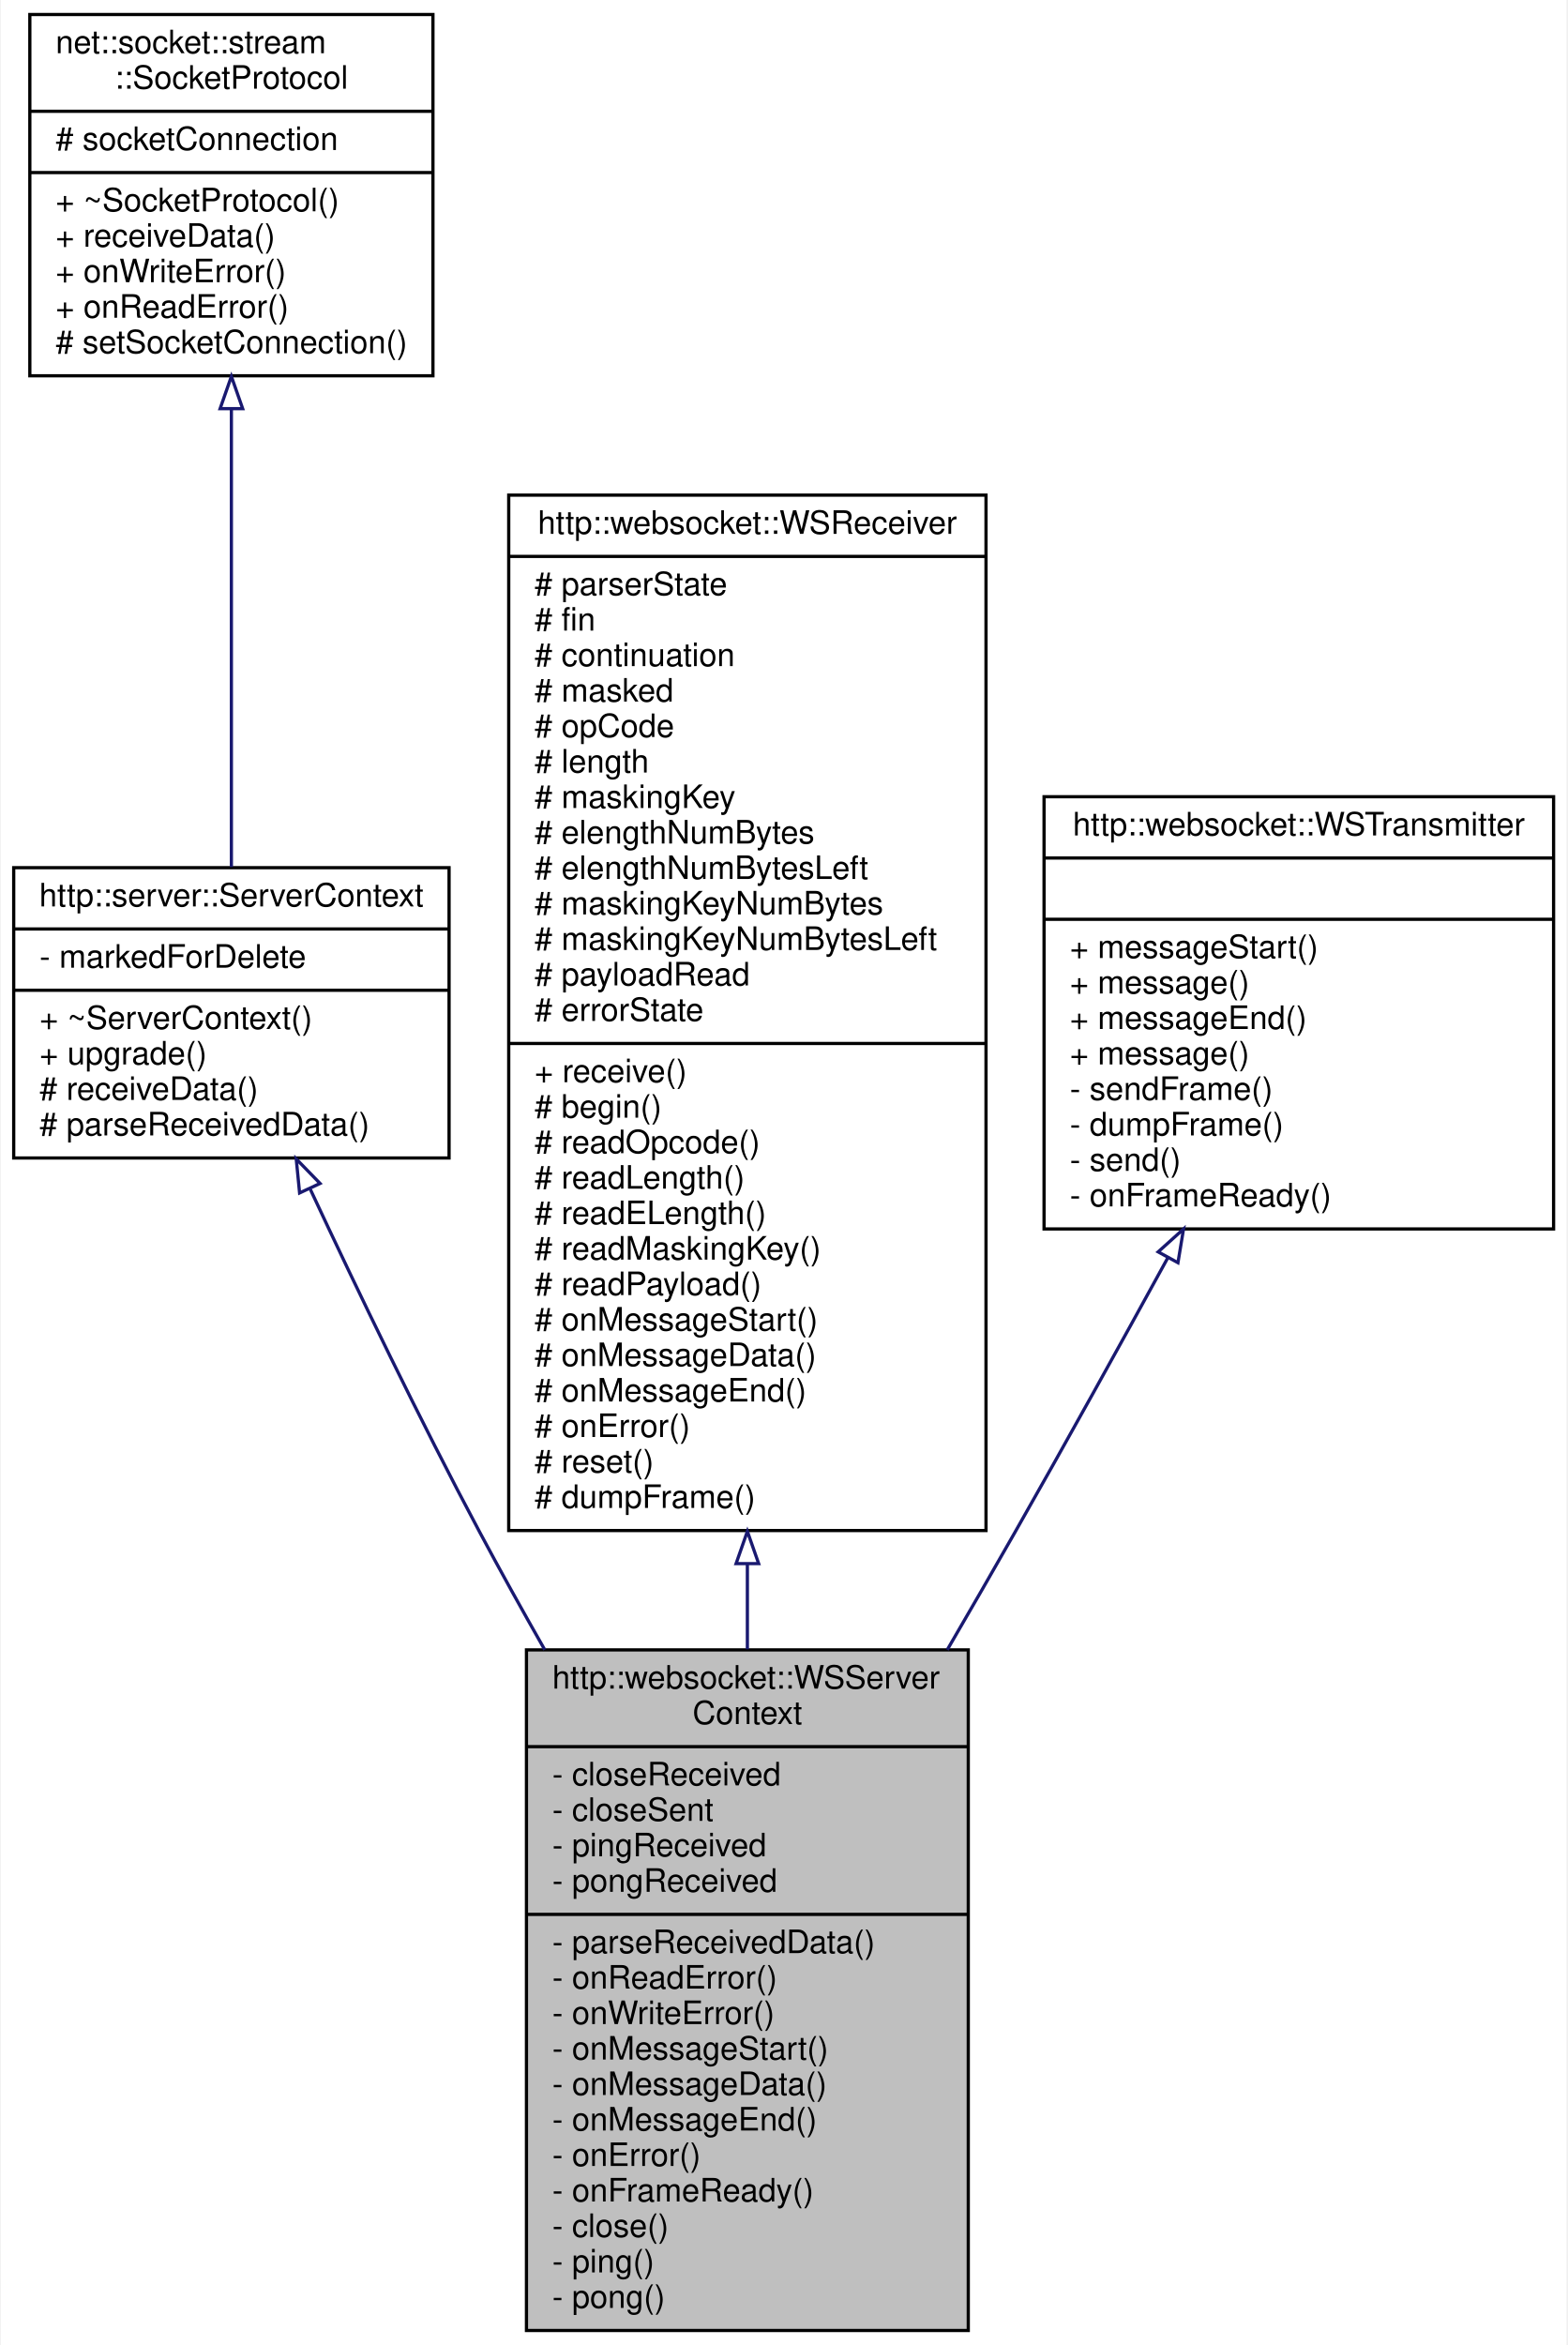
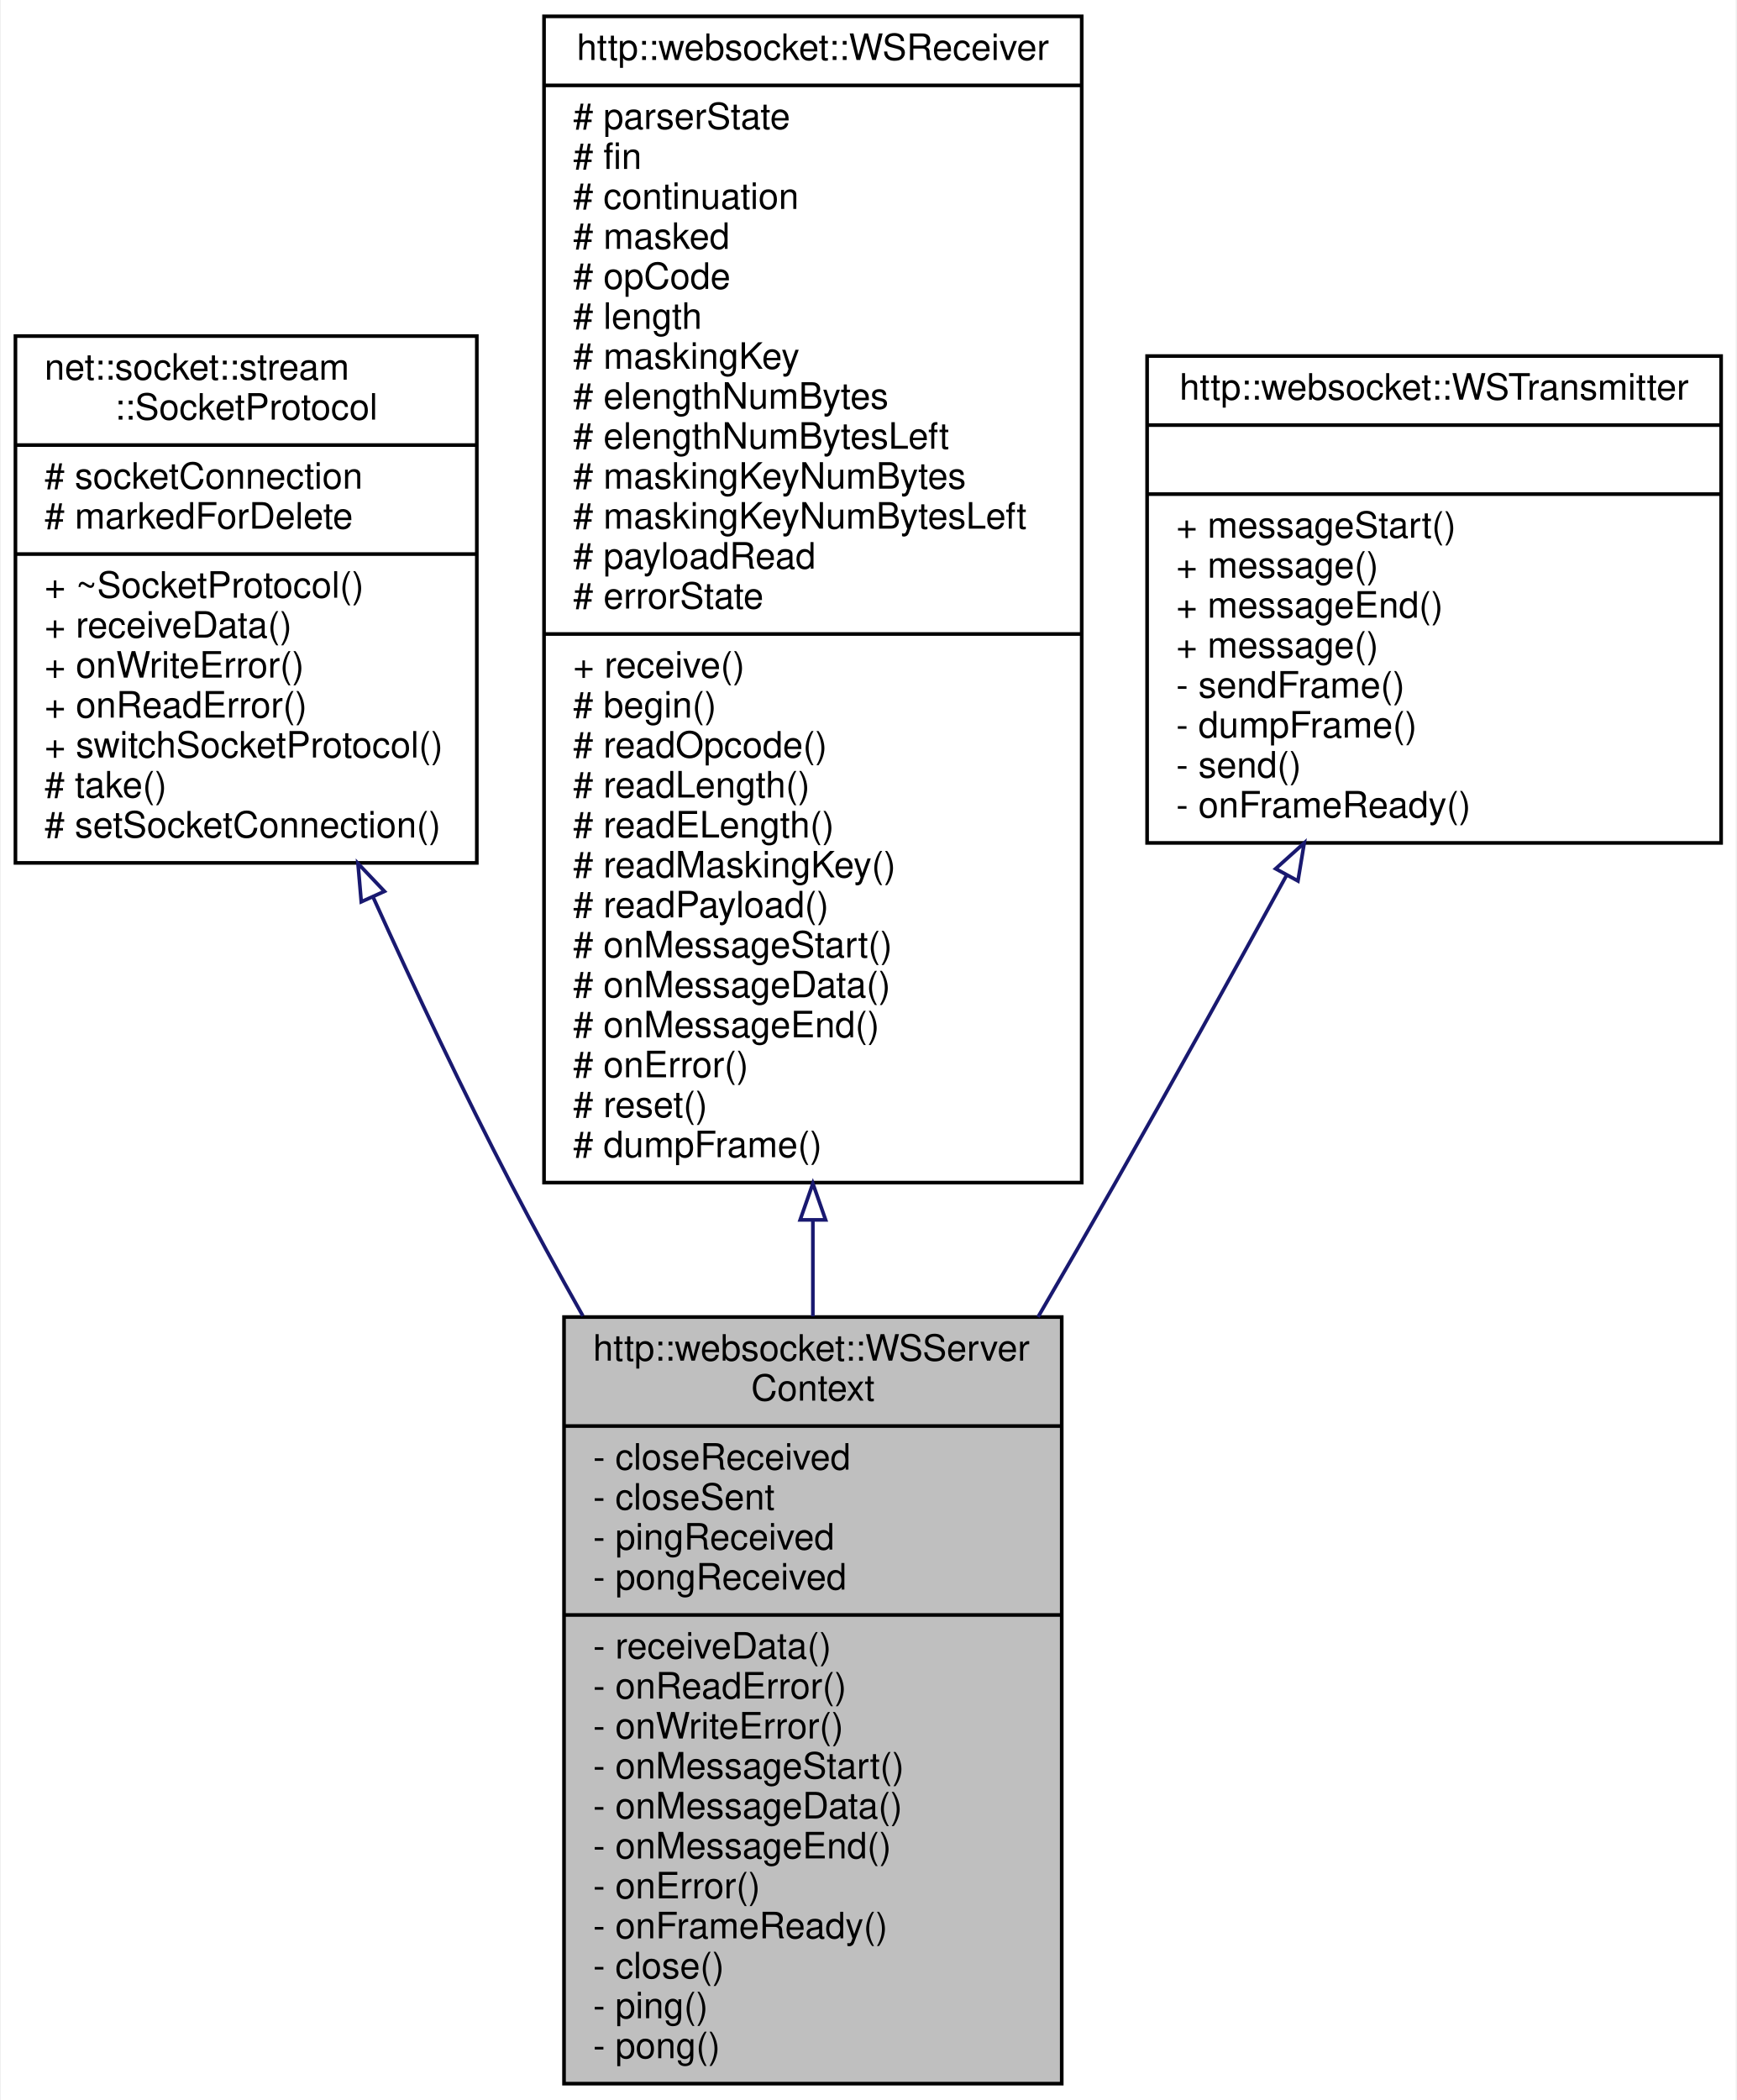
- <svg xmlns="http://www.w3.org/2000/svg" xmlns:xlink="http://www.w3.org/1999/xlink" width="486pt" height="727pt" viewBox="0.00 0.00 485.50 727.00">
-   <g id="graph0" class="graph" transform="scale(1 1) rotate(0) translate(4 723)">
-     <polygon fill="white" stroke="transparent" points="-4,4 -4,-723 481.5,-723 481.5,4 -4,4" />
+ <svg xmlns="http://www.w3.org/2000/svg" xmlns:xlink="http://www.w3.org/1999/xlink" width="478pt" height="578pt" viewBox="0.00 0.00 477.50 578.00">
+   <g id="graph0" class="graph" transform="scale(1 1) rotate(0) translate(4 574)">
+     <polygon fill="white" stroke="transparent" points="-4,4 -4,-574 473.5,-574 473.5,4 -4,4" />
    <g id="node1" class="node">
      <g id="a_node1">
        <a xlink:title=" ">
-           <polygon fill="#bfbfbf" stroke="black" points="159,-0.5 159,-211.5 296,-211.5 296,-0.5 159,-0.5" />
-           <text text-anchor="start" x="167" y="-199.5" font-family="Helvetica,sans-Serif" font-size="10.00">http::websocket::WSServer</text>
-           <text text-anchor="middle" x="227.5" y="-188.5" font-family="Helvetica,sans-Serif" font-size="10.00">Context</text>
-           <polyline fill="none" stroke="black" points="159,-181.5 296,-181.5 " />
-           <text text-anchor="start" x="167" y="-169.5" font-family="Helvetica,sans-Serif" font-size="10.00">- closeReceived</text>
-           <text text-anchor="start" x="167" y="-158.5" font-family="Helvetica,sans-Serif" font-size="10.00">- closeSent</text>
-           <text text-anchor="start" x="167" y="-147.5" font-family="Helvetica,sans-Serif" font-size="10.00">- pingReceived</text>
-           <text text-anchor="start" x="167" y="-136.5" font-family="Helvetica,sans-Serif" font-size="10.00">- pongReceived</text>
-           <polyline fill="none" stroke="black" points="159,-129.5 296,-129.5 " />
-           <text text-anchor="start" x="167" y="-117.5" font-family="Helvetica,sans-Serif" font-size="10.00">- parseReceivedData()</text>
-           <text text-anchor="start" x="167" y="-106.5" font-family="Helvetica,sans-Serif" font-size="10.00">- onReadError()</text>
-           <text text-anchor="start" x="167" y="-95.5" font-family="Helvetica,sans-Serif" font-size="10.00">- onWriteError()</text>
-           <text text-anchor="start" x="167" y="-84.5" font-family="Helvetica,sans-Serif" font-size="10.00">- onMessageStart()</text>
-           <text text-anchor="start" x="167" y="-73.5" font-family="Helvetica,sans-Serif" font-size="10.00">- onMessageData()</text>
-           <text text-anchor="start" x="167" y="-62.5" font-family="Helvetica,sans-Serif" font-size="10.00">- onMessageEnd()</text>
-           <text text-anchor="start" x="167" y="-51.5" font-family="Helvetica,sans-Serif" font-size="10.00">- onError()</text>
-           <text text-anchor="start" x="167" y="-40.5" font-family="Helvetica,sans-Serif" font-size="10.00">- onFrameReady()</text>
-           <text text-anchor="start" x="167" y="-29.5" font-family="Helvetica,sans-Serif" font-size="10.00">- close()</text>
-           <text text-anchor="start" x="167" y="-18.5" font-family="Helvetica,sans-Serif" font-size="10.00">- ping()</text>
-           <text text-anchor="start" x="167" y="-7.5" font-family="Helvetica,sans-Serif" font-size="10.00">- pong()</text>
+           <polygon fill="#bfbfbf" stroke="black" points="151,-0.5 151,-211.5 288,-211.5 288,-0.5 151,-0.5" />
+           <text text-anchor="start" x="159" y="-199.5" font-family="Helvetica,sans-Serif" font-size="10.00">http::websocket::WSServer</text>
+           <text text-anchor="middle" x="219.5" y="-188.5" font-family="Helvetica,sans-Serif" font-size="10.00">Context</text>
+           <polyline fill="none" stroke="black" points="151,-181.5 288,-181.5 " />
+           <text text-anchor="start" x="159" y="-169.5" font-family="Helvetica,sans-Serif" font-size="10.00">- closeReceived</text>
+           <text text-anchor="start" x="159" y="-158.5" font-family="Helvetica,sans-Serif" font-size="10.00">- closeSent</text>
+           <text text-anchor="start" x="159" y="-147.5" font-family="Helvetica,sans-Serif" font-size="10.00">- pingReceived</text>
+           <text text-anchor="start" x="159" y="-136.5" font-family="Helvetica,sans-Serif" font-size="10.00">- pongReceived</text>
+           <polyline fill="none" stroke="black" points="151,-129.5 288,-129.5 " />
+           <text text-anchor="start" x="159" y="-117.5" font-family="Helvetica,sans-Serif" font-size="10.00">- receiveData()</text>
+           <text text-anchor="start" x="159" y="-106.5" font-family="Helvetica,sans-Serif" font-size="10.00">- onReadError()</text>
+           <text text-anchor="start" x="159" y="-95.5" font-family="Helvetica,sans-Serif" font-size="10.00">- onWriteError()</text>
+           <text text-anchor="start" x="159" y="-84.5" font-family="Helvetica,sans-Serif" font-size="10.00">- onMessageStart()</text>
+           <text text-anchor="start" x="159" y="-73.5" font-family="Helvetica,sans-Serif" font-size="10.00">- onMessageData()</text>
+           <text text-anchor="start" x="159" y="-62.5" font-family="Helvetica,sans-Serif" font-size="10.00">- onMessageEnd()</text>
+           <text text-anchor="start" x="159" y="-51.5" font-family="Helvetica,sans-Serif" font-size="10.00">- onError()</text>
+           <text text-anchor="start" x="159" y="-40.5" font-family="Helvetica,sans-Serif" font-size="10.00">- onFrameReady()</text>
+           <text text-anchor="start" x="159" y="-29.5" font-family="Helvetica,sans-Serif" font-size="10.00">- close()</text>
+           <text text-anchor="start" x="159" y="-18.5" font-family="Helvetica,sans-Serif" font-size="10.00">- ping()</text>
+           <text text-anchor="start" x="159" y="-7.5" font-family="Helvetica,sans-Serif" font-size="10.00">- pong()</text>
        </a>
      </g>
    </g>
    <g id="node2" class="node">
      <g id="a_node2">
-         <a xlink:href="classhttp_1_1server_1_1_server_context.html" target="_top" xlink:title=" ">
-           <polygon fill="white" stroke="black" points="0,-364 0,-454 135,-454 135,-364 0,-364" />
-           <text text-anchor="middle" x="67.5" y="-442" font-family="Helvetica,sans-Serif" font-size="10.00">http::server::ServerContext</text>
-           <polyline fill="none" stroke="black" points="0,-435 135,-435 " />
-           <text text-anchor="start" x="8" y="-423" font-family="Helvetica,sans-Serif" font-size="10.00">- markedForDelete</text>
-           <polyline fill="none" stroke="black" points="0,-416 135,-416 " />
-           <text text-anchor="start" x="8" y="-404" font-family="Helvetica,sans-Serif" font-size="10.00">+ ~ServerContext()</text>
-           <text text-anchor="start" x="8" y="-393" font-family="Helvetica,sans-Serif" font-size="10.00">+ upgrade()</text>
-           <text text-anchor="start" x="8" y="-382" font-family="Helvetica,sans-Serif" font-size="10.00"># receiveData()</text>
-           <text text-anchor="start" x="8" y="-371" font-family="Helvetica,sans-Serif" font-size="10.00"># parseReceivedData()</text>
+         <a xlink:href="classnet_1_1socket_1_1stream_1_1_socket_protocol.html" target="_top" xlink:title=" ">
+           <polygon fill="white" stroke="black" points="0,-336.5 0,-481.5 127,-481.5 127,-336.5 0,-336.5" />
+           <text text-anchor="start" x="8" y="-469.5" font-family="Helvetica,sans-Serif" font-size="10.00">net::socket::stream</text>
+           <text text-anchor="middle" x="63.5" y="-458.5" font-family="Helvetica,sans-Serif" font-size="10.00">::SocketProtocol</text>
+           <polyline fill="none" stroke="black" points="0,-451.5 127,-451.5 " />
+           <text text-anchor="start" x="8" y="-439.5" font-family="Helvetica,sans-Serif" font-size="10.00"># socketConnection</text>
+           <text text-anchor="start" x="8" y="-428.5" font-family="Helvetica,sans-Serif" font-size="10.00"># markedForDelete</text>
+           <polyline fill="none" stroke="black" points="0,-421.5 127,-421.5 " />
+           <text text-anchor="start" x="8" y="-409.5" font-family="Helvetica,sans-Serif" font-size="10.00">+ ~SocketProtocol()</text>
+           <text text-anchor="start" x="8" y="-398.5" font-family="Helvetica,sans-Serif" font-size="10.00">+ receiveData()</text>
+           <text text-anchor="start" x="8" y="-387.5" font-family="Helvetica,sans-Serif" font-size="10.00">+ onWriteError()</text>
+           <text text-anchor="start" x="8" y="-376.5" font-family="Helvetica,sans-Serif" font-size="10.00">+ onReadError()</text>
+           <text text-anchor="start" x="8" y="-365.5" font-family="Helvetica,sans-Serif" font-size="10.00">+ switchSocketProtocol()</text>
+           <text text-anchor="start" x="8" y="-354.5" font-family="Helvetica,sans-Serif" font-size="10.00"># take()</text>
+           <text text-anchor="start" x="8" y="-343.5" font-family="Helvetica,sans-Serif" font-size="10.00"># setSocketConnection()</text>
        </a>
      </g>
    </g>
    <g id="edge1" class="edge">
-       <path fill="none" stroke="midnightblue" d="M91.98,-354.28C106.6,-322.96 125.89,-282.87 144.5,-248 150.85,-236.1 157.71,-223.76 164.66,-211.55" />
-       <polygon fill="none" stroke="midnightblue" points="88.65,-353.16 87.61,-363.7 94.99,-356.11 88.65,-353.16" />
+       <path fill="none" stroke="midnightblue" d="M98.46,-327.06C110.02,-301.5 123.31,-273.33 136.5,-248 142.67,-236.16 149.36,-223.91 156.19,-211.81" />
+       <polygon fill="none" stroke="midnightblue" points="95.19,-325.79 94.28,-336.35 101.57,-328.67 95.19,-325.79" />
    </g>
    <g id="node3" class="node">
      <g id="a_node3">
-         <a xlink:href="classnet_1_1socket_1_1stream_1_1_socket_protocol.html" target="_top" xlink:title=" ">
-           <polygon fill="white" stroke="black" points="5,-606.5 5,-718.5 130,-718.5 130,-606.5 5,-606.5" />
-           <text text-anchor="start" x="13" y="-706.5" font-family="Helvetica,sans-Serif" font-size="10.00">net::socket::stream</text>
-           <text text-anchor="middle" x="67.5" y="-695.5" font-family="Helvetica,sans-Serif" font-size="10.00">::SocketProtocol</text>
-           <polyline fill="none" stroke="black" points="5,-688.5 130,-688.5 " />
-           <text text-anchor="start" x="13" y="-676.5" font-family="Helvetica,sans-Serif" font-size="10.00"># socketConnection</text>
-           <polyline fill="none" stroke="black" points="5,-669.5 130,-669.5 " />
-           <text text-anchor="start" x="13" y="-657.5" font-family="Helvetica,sans-Serif" font-size="10.00">+ ~SocketProtocol()</text>
-           <text text-anchor="start" x="13" y="-646.5" font-family="Helvetica,sans-Serif" font-size="10.00">+ receiveData()</text>
-           <text text-anchor="start" x="13" y="-635.5" font-family="Helvetica,sans-Serif" font-size="10.00">+ onWriteError()</text>
-           <text text-anchor="start" x="13" y="-624.5" font-family="Helvetica,sans-Serif" font-size="10.00">+ onReadError()</text>
-           <text text-anchor="start" x="13" y="-613.5" font-family="Helvetica,sans-Serif" font-size="10.00"># setSocketConnection()</text>
+         <a xlink:href="classhttp_1_1websocket_1_1_w_s_receiver.html" target="_top" xlink:title=" ">
+           <polygon fill="white" stroke="black" points="145.5,-248.5 145.5,-569.5 293.5,-569.5 293.5,-248.5 145.5,-248.5" />
+           <text text-anchor="middle" x="219.5" y="-557.5" font-family="Helvetica,sans-Serif" font-size="10.00">http::websocket::WSReceiver</text>
+           <polyline fill="none" stroke="black" points="145.5,-550.5 293.5,-550.5 " />
+           <text text-anchor="start" x="153.5" y="-538.5" font-family="Helvetica,sans-Serif" font-size="10.00"># parserState</text>
+           <text text-anchor="start" x="153.5" y="-527.5" font-family="Helvetica,sans-Serif" font-size="10.00"># fin</text>
+           <text text-anchor="start" x="153.5" y="-516.5" font-family="Helvetica,sans-Serif" font-size="10.00"># continuation</text>
+           <text text-anchor="start" x="153.5" y="-505.5" font-family="Helvetica,sans-Serif" font-size="10.00"># masked</text>
+           <text text-anchor="start" x="153.5" y="-494.5" font-family="Helvetica,sans-Serif" font-size="10.00"># opCode</text>
+           <text text-anchor="start" x="153.5" y="-483.5" font-family="Helvetica,sans-Serif" font-size="10.00"># length</text>
+           <text text-anchor="start" x="153.5" y="-472.5" font-family="Helvetica,sans-Serif" font-size="10.00"># maskingKey</text>
+           <text text-anchor="start" x="153.5" y="-461.5" font-family="Helvetica,sans-Serif" font-size="10.00"># elengthNumBytes</text>
+           <text text-anchor="start" x="153.5" y="-450.5" font-family="Helvetica,sans-Serif" font-size="10.00"># elengthNumBytesLeft</text>
+           <text text-anchor="start" x="153.5" y="-439.5" font-family="Helvetica,sans-Serif" font-size="10.00"># maskingKeyNumBytes</text>
+           <text text-anchor="start" x="153.5" y="-428.5" font-family="Helvetica,sans-Serif" font-size="10.00"># maskingKeyNumBytesLeft</text>
+           <text text-anchor="start" x="153.5" y="-417.5" font-family="Helvetica,sans-Serif" font-size="10.00"># payloadRead</text>
+           <text text-anchor="start" x="153.5" y="-406.5" font-family="Helvetica,sans-Serif" font-size="10.00"># errorState</text>
+           <polyline fill="none" stroke="black" points="145.5,-399.5 293.5,-399.5 " />
+           <text text-anchor="start" x="153.5" y="-387.5" font-family="Helvetica,sans-Serif" font-size="10.00">+ receive()</text>
+           <text text-anchor="start" x="153.5" y="-376.5" font-family="Helvetica,sans-Serif" font-size="10.00"># begin()</text>
+           <text text-anchor="start" x="153.5" y="-365.5" font-family="Helvetica,sans-Serif" font-size="10.00"># readOpcode()</text>
+           <text text-anchor="start" x="153.5" y="-354.5" font-family="Helvetica,sans-Serif" font-size="10.00"># readLength()</text>
+           <text text-anchor="start" x="153.5" y="-343.5" font-family="Helvetica,sans-Serif" font-size="10.00"># readELength()</text>
+           <text text-anchor="start" x="153.5" y="-332.5" font-family="Helvetica,sans-Serif" font-size="10.00"># readMaskingKey()</text>
+           <text text-anchor="start" x="153.5" y="-321.5" font-family="Helvetica,sans-Serif" font-size="10.00"># readPayload()</text>
+           <text text-anchor="start" x="153.5" y="-310.5" font-family="Helvetica,sans-Serif" font-size="10.00"># onMessageStart()</text>
+           <text text-anchor="start" x="153.5" y="-299.5" font-family="Helvetica,sans-Serif" font-size="10.00"># onMessageData()</text>
+           <text text-anchor="start" x="153.5" y="-288.5" font-family="Helvetica,sans-Serif" font-size="10.00"># onMessageEnd()</text>
+           <text text-anchor="start" x="153.5" y="-277.5" font-family="Helvetica,sans-Serif" font-size="10.00"># onError()</text>
+           <text text-anchor="start" x="153.5" y="-266.5" font-family="Helvetica,sans-Serif" font-size="10.00"># reset()</text>
+           <text text-anchor="start" x="153.5" y="-255.5" font-family="Helvetica,sans-Serif" font-size="10.00"># dumpFrame()</text>
        </a>
      </g>
    </g>
    <g id="edge2" class="edge">
-       <path fill="none" stroke="midnightblue" d="M67.5,-596.13C67.5,-551.47 67.5,-493.49 67.5,-454.19" />
-       <polygon fill="none" stroke="midnightblue" points="64,-596.31 67.5,-606.31 71,-596.31 64,-596.31" />
+       <path fill="none" stroke="midnightblue" d="M219.5,-238.11C219.5,-229.17 219.5,-220.32 219.5,-211.69" />
+       <polygon fill="none" stroke="midnightblue" points="216,-238.25 219.5,-248.25 223,-238.25 216,-238.25" />
    </g>
    <g id="node4" class="node">
      <g id="a_node4">
-         <a xlink:href="classhttp_1_1websocket_1_1_w_s_receiver.html" target="_top" xlink:title=" ">
-           <polygon fill="white" stroke="black" points="153.5,-248.5 153.5,-569.5 301.5,-569.5 301.5,-248.5 153.5,-248.5" />
-           <text text-anchor="middle" x="227.5" y="-557.5" font-family="Helvetica,sans-Serif" font-size="10.00">http::websocket::WSReceiver</text>
-           <polyline fill="none" stroke="black" points="153.5,-550.5 301.5,-550.5 " />
-           <text text-anchor="start" x="161.5" y="-538.5" font-family="Helvetica,sans-Serif" font-size="10.00"># parserState</text>
-           <text text-anchor="start" x="161.5" y="-527.5" font-family="Helvetica,sans-Serif" font-size="10.00"># fin</text>
-           <text text-anchor="start" x="161.5" y="-516.5" font-family="Helvetica,sans-Serif" font-size="10.00"># continuation</text>
-           <text text-anchor="start" x="161.5" y="-505.5" font-family="Helvetica,sans-Serif" font-size="10.00"># masked</text>
-           <text text-anchor="start" x="161.5" y="-494.5" font-family="Helvetica,sans-Serif" font-size="10.00"># opCode</text>
-           <text text-anchor="start" x="161.5" y="-483.5" font-family="Helvetica,sans-Serif" font-size="10.00"># length</text>
-           <text text-anchor="start" x="161.5" y="-472.5" font-family="Helvetica,sans-Serif" font-size="10.00"># maskingKey</text>
-           <text text-anchor="start" x="161.5" y="-461.5" font-family="Helvetica,sans-Serif" font-size="10.00"># elengthNumBytes</text>
-           <text text-anchor="start" x="161.5" y="-450.5" font-family="Helvetica,sans-Serif" font-size="10.00"># elengthNumBytesLeft</text>
-           <text text-anchor="start" x="161.5" y="-439.5" font-family="Helvetica,sans-Serif" font-size="10.00"># maskingKeyNumBytes</text>
-           <text text-anchor="start" x="161.5" y="-428.5" font-family="Helvetica,sans-Serif" font-size="10.00"># maskingKeyNumBytesLeft</text>
-           <text text-anchor="start" x="161.5" y="-417.5" font-family="Helvetica,sans-Serif" font-size="10.00"># payloadRead</text>
-           <text text-anchor="start" x="161.5" y="-406.5" font-family="Helvetica,sans-Serif" font-size="10.00"># errorState</text>
-           <polyline fill="none" stroke="black" points="153.5,-399.5 301.5,-399.5 " />
-           <text text-anchor="start" x="161.5" y="-387.5" font-family="Helvetica,sans-Serif" font-size="10.00">+ receive()</text>
-           <text text-anchor="start" x="161.5" y="-376.5" font-family="Helvetica,sans-Serif" font-size="10.00"># begin()</text>
-           <text text-anchor="start" x="161.5" y="-365.5" font-family="Helvetica,sans-Serif" font-size="10.00"># readOpcode()</text>
-           <text text-anchor="start" x="161.5" y="-354.5" font-family="Helvetica,sans-Serif" font-size="10.00"># readLength()</text>
-           <text text-anchor="start" x="161.5" y="-343.5" font-family="Helvetica,sans-Serif" font-size="10.00"># readELength()</text>
-           <text text-anchor="start" x="161.5" y="-332.5" font-family="Helvetica,sans-Serif" font-size="10.00"># readMaskingKey()</text>
-           <text text-anchor="start" x="161.5" y="-321.5" font-family="Helvetica,sans-Serif" font-size="10.00"># readPayload()</text>
-           <text text-anchor="start" x="161.5" y="-310.5" font-family="Helvetica,sans-Serif" font-size="10.00"># onMessageStart()</text>
-           <text text-anchor="start" x="161.5" y="-299.5" font-family="Helvetica,sans-Serif" font-size="10.00"># onMessageData()</text>
-           <text text-anchor="start" x="161.5" y="-288.5" font-family="Helvetica,sans-Serif" font-size="10.00"># onMessageEnd()</text>
-           <text text-anchor="start" x="161.5" y="-277.5" font-family="Helvetica,sans-Serif" font-size="10.00"># onError()</text>
-           <text text-anchor="start" x="161.5" y="-266.5" font-family="Helvetica,sans-Serif" font-size="10.00"># reset()</text>
-           <text text-anchor="start" x="161.5" y="-255.5" font-family="Helvetica,sans-Serif" font-size="10.00"># dumpFrame()</text>
+         <a xlink:href="classhttp_1_1websocket_1_1_w_s_transmitter.html" target="_top" xlink:title=" ">
+           <polygon fill="white" stroke="black" points="311.5,-342 311.5,-476 469.5,-476 469.5,-342 311.5,-342" />
+           <text text-anchor="middle" x="390.5" y="-464" font-family="Helvetica,sans-Serif" font-size="10.00">http::websocket::WSTransmitter</text>
+           <polyline fill="none" stroke="black" points="311.5,-457 469.5,-457 " />
+           <text text-anchor="middle" x="390.5" y="-445" font-family="Helvetica,sans-Serif" font-size="10.00"> </text>
+           <polyline fill="none" stroke="black" points="311.5,-438 469.5,-438 " />
+           <text text-anchor="start" x="319.5" y="-426" font-family="Helvetica,sans-Serif" font-size="10.00">+ messageStart()</text>
+           <text text-anchor="start" x="319.5" y="-415" font-family="Helvetica,sans-Serif" font-size="10.00">+ message()</text>
+           <text text-anchor="start" x="319.5" y="-404" font-family="Helvetica,sans-Serif" font-size="10.00">+ messageEnd()</text>
+           <text text-anchor="start" x="319.5" y="-393" font-family="Helvetica,sans-Serif" font-size="10.00">+ message()</text>
+           <text text-anchor="start" x="319.5" y="-382" font-family="Helvetica,sans-Serif" font-size="10.00">- sendFrame()</text>
+           <text text-anchor="start" x="319.5" y="-371" font-family="Helvetica,sans-Serif" font-size="10.00">- dumpFrame()</text>
+           <text text-anchor="start" x="319.5" y="-360" font-family="Helvetica,sans-Serif" font-size="10.00">- send()</text>
+           <text text-anchor="start" x="319.5" y="-349" font-family="Helvetica,sans-Serif" font-size="10.00">- onFrameReady()</text>
        </a>
      </g>
    </g>
    <g id="edge3" class="edge">
-       <path fill="none" stroke="midnightblue" d="M227.5,-238.11C227.5,-229.17 227.5,-220.32 227.5,-211.69" />
-       <polygon fill="none" stroke="midnightblue" points="224,-238.25 227.5,-248.25 231,-238.25 224,-238.25" />
-     </g>
-     <g id="node5" class="node">
-       <g id="a_node5">
-         <a xlink:href="classhttp_1_1websocket_1_1_w_s_transmitter.html" target="_top" xlink:title=" ">
-           <polygon fill="white" stroke="black" points="319.5,-342 319.5,-476 477.5,-476 477.5,-342 319.5,-342" />
-           <text text-anchor="middle" x="398.5" y="-464" font-family="Helvetica,sans-Serif" font-size="10.00">http::websocket::WSTransmitter</text>
-           <polyline fill="none" stroke="black" points="319.5,-457 477.5,-457 " />
-           <text text-anchor="middle" x="398.5" y="-445" font-family="Helvetica,sans-Serif" font-size="10.00"> </text>
-           <polyline fill="none" stroke="black" points="319.5,-438 477.5,-438 " />
-           <text text-anchor="start" x="327.5" y="-426" font-family="Helvetica,sans-Serif" font-size="10.00">+ messageStart()</text>
-           <text text-anchor="start" x="327.5" y="-415" font-family="Helvetica,sans-Serif" font-size="10.00">+ message()</text>
-           <text text-anchor="start" x="327.5" y="-404" font-family="Helvetica,sans-Serif" font-size="10.00">+ messageEnd()</text>
-           <text text-anchor="start" x="327.5" y="-393" font-family="Helvetica,sans-Serif" font-size="10.00">+ message()</text>
-           <text text-anchor="start" x="327.5" y="-382" font-family="Helvetica,sans-Serif" font-size="10.00">- sendFrame()</text>
-           <text text-anchor="start" x="327.5" y="-371" font-family="Helvetica,sans-Serif" font-size="10.00">- dumpFrame()</text>
-           <text text-anchor="start" x="327.5" y="-360" font-family="Helvetica,sans-Serif" font-size="10.00">- send()</text>
-           <text text-anchor="start" x="327.5" y="-349" font-family="Helvetica,sans-Serif" font-size="10.00">- onFrameReady()</text>
-         </a>
-       </g>
-     </g>
-     <g id="edge4" class="edge">
-       <path fill="none" stroke="midnightblue" d="M357.84,-333C343.1,-306.1 326.21,-275.6 310.5,-248 303.76,-236.15 296.62,-223.79 289.48,-211.52" />
-       <polygon fill="none" stroke="midnightblue" points="354.88,-334.89 362.75,-341.98 361.02,-331.53 354.88,-334.89" />
+       <path fill="none" stroke="midnightblue" d="M349.84,-333C335.1,-306.1 318.21,-275.6 302.5,-248 295.76,-236.15 288.62,-223.79 281.48,-211.52" />
+       <polygon fill="none" stroke="midnightblue" points="346.88,-334.89 354.75,-341.98 353.02,-331.53 346.88,-334.89" />
    </g>
  </g>
</svg>
